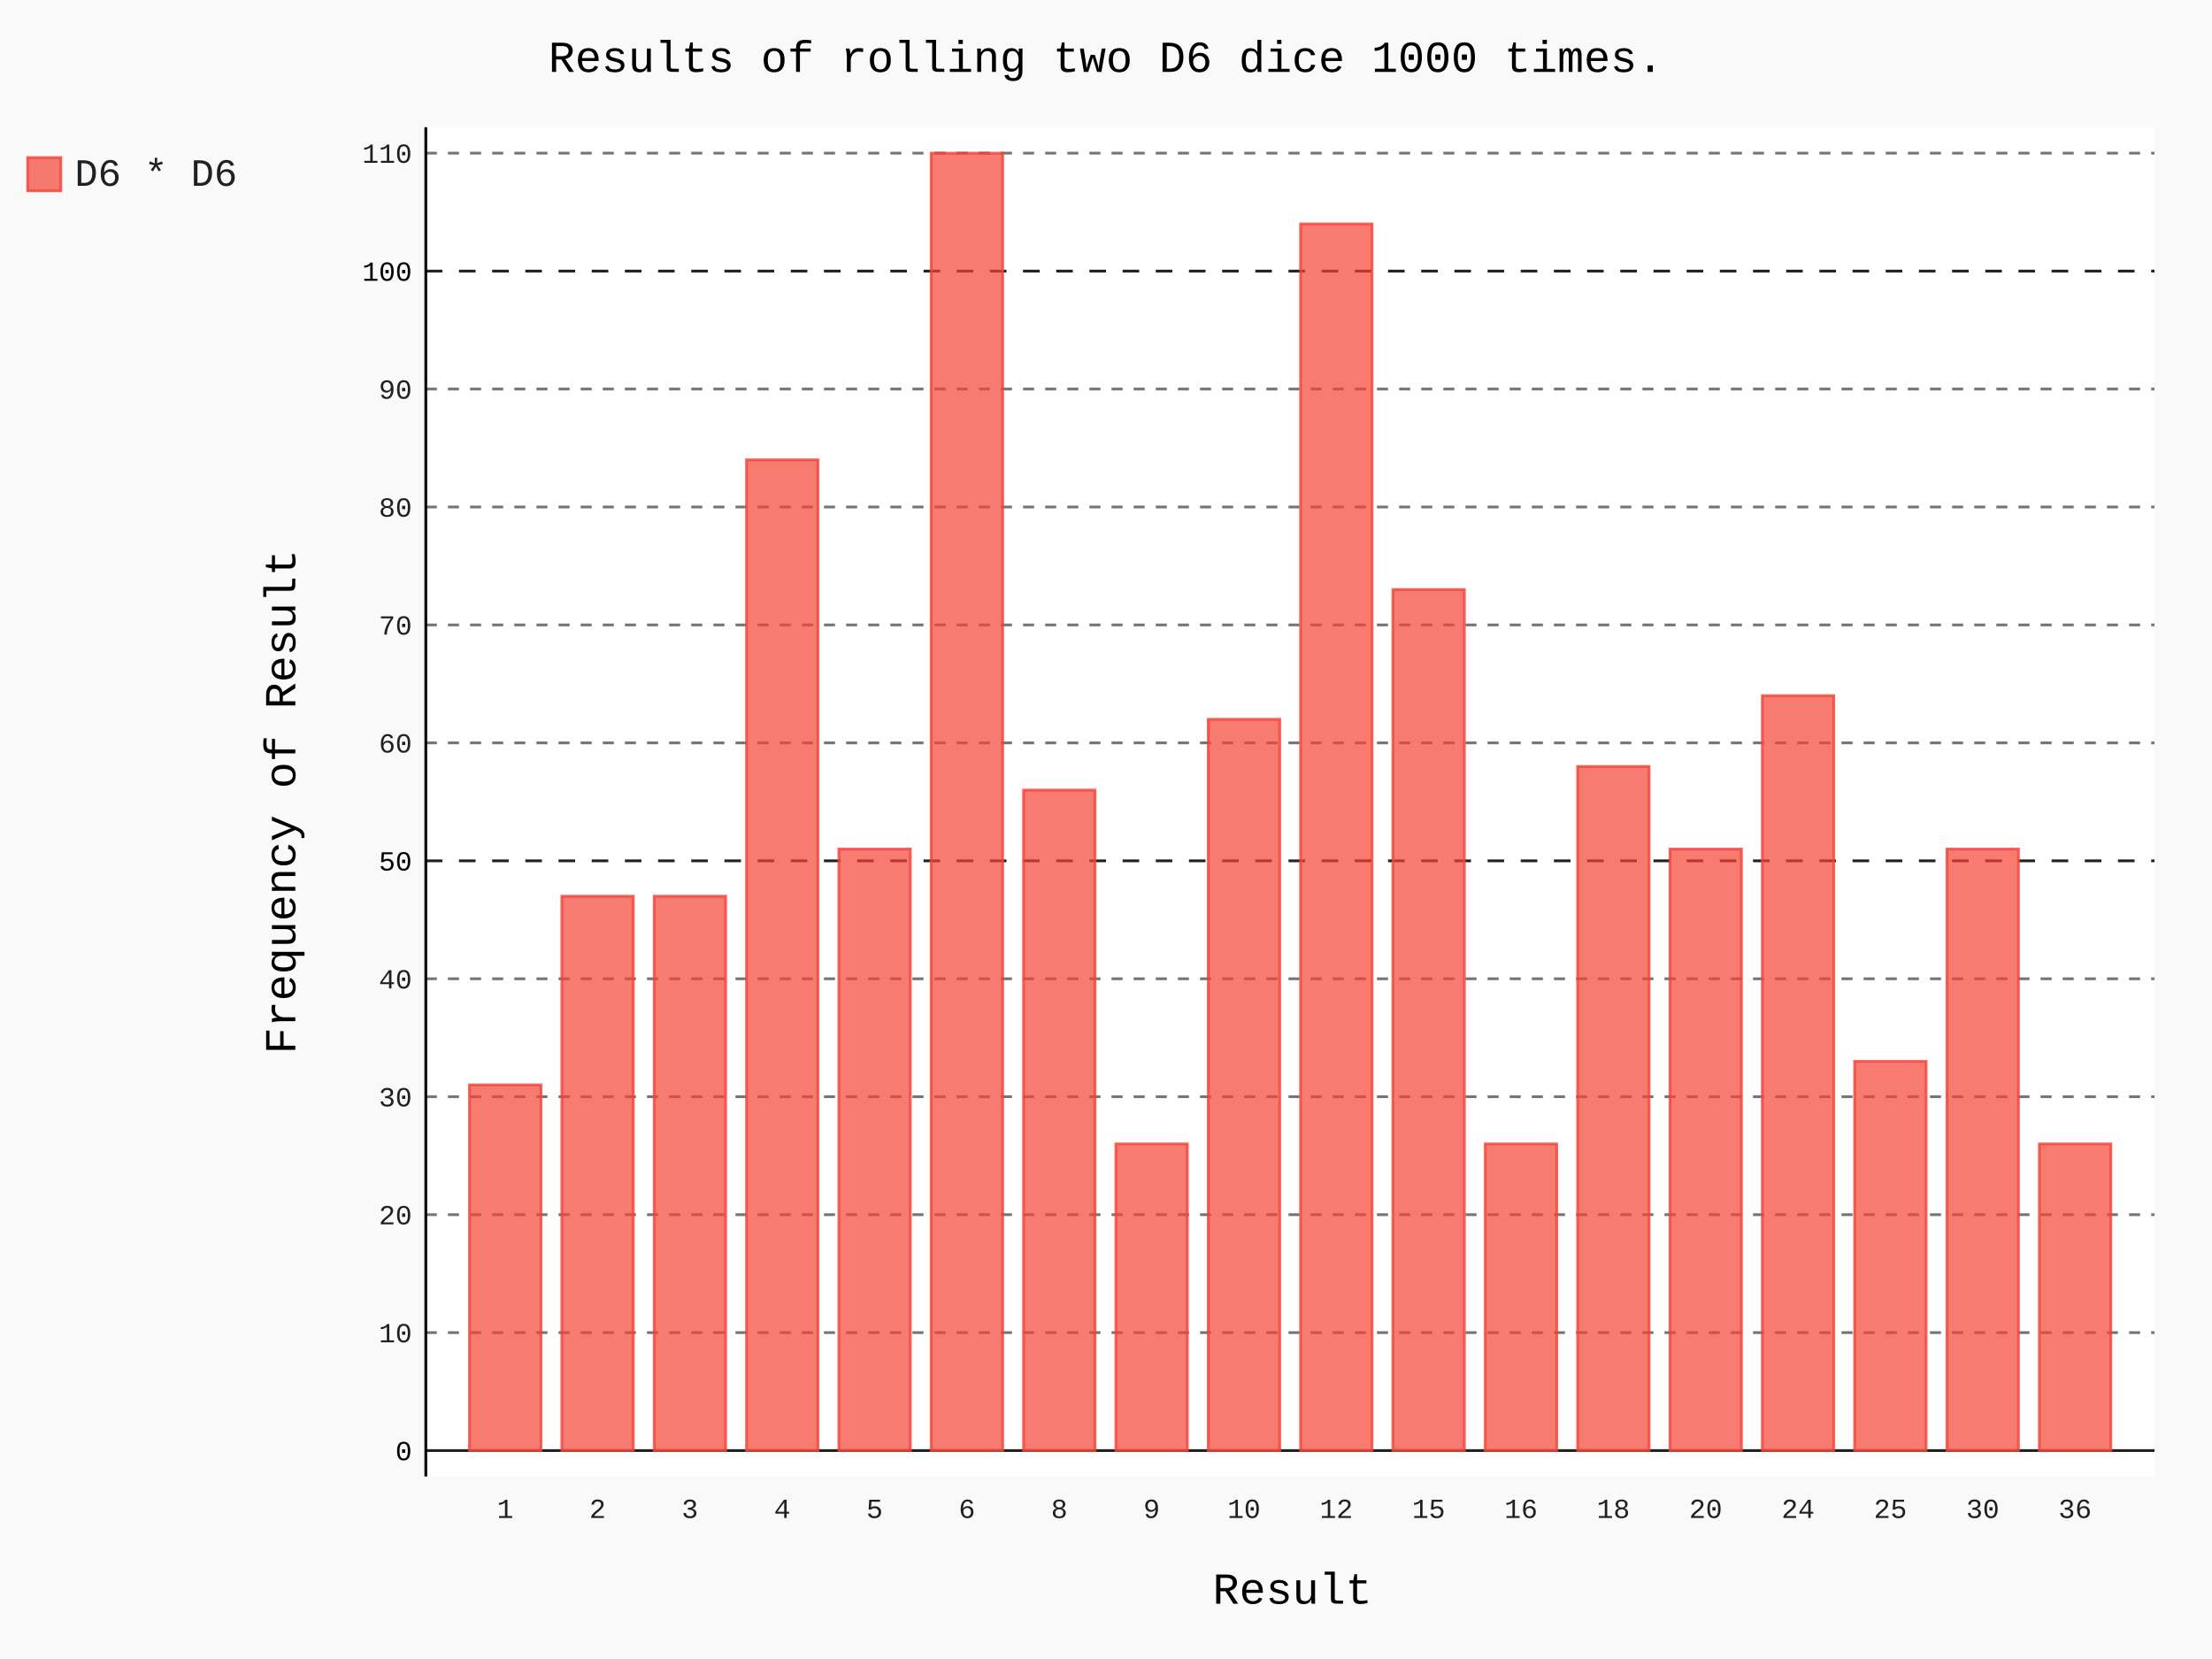
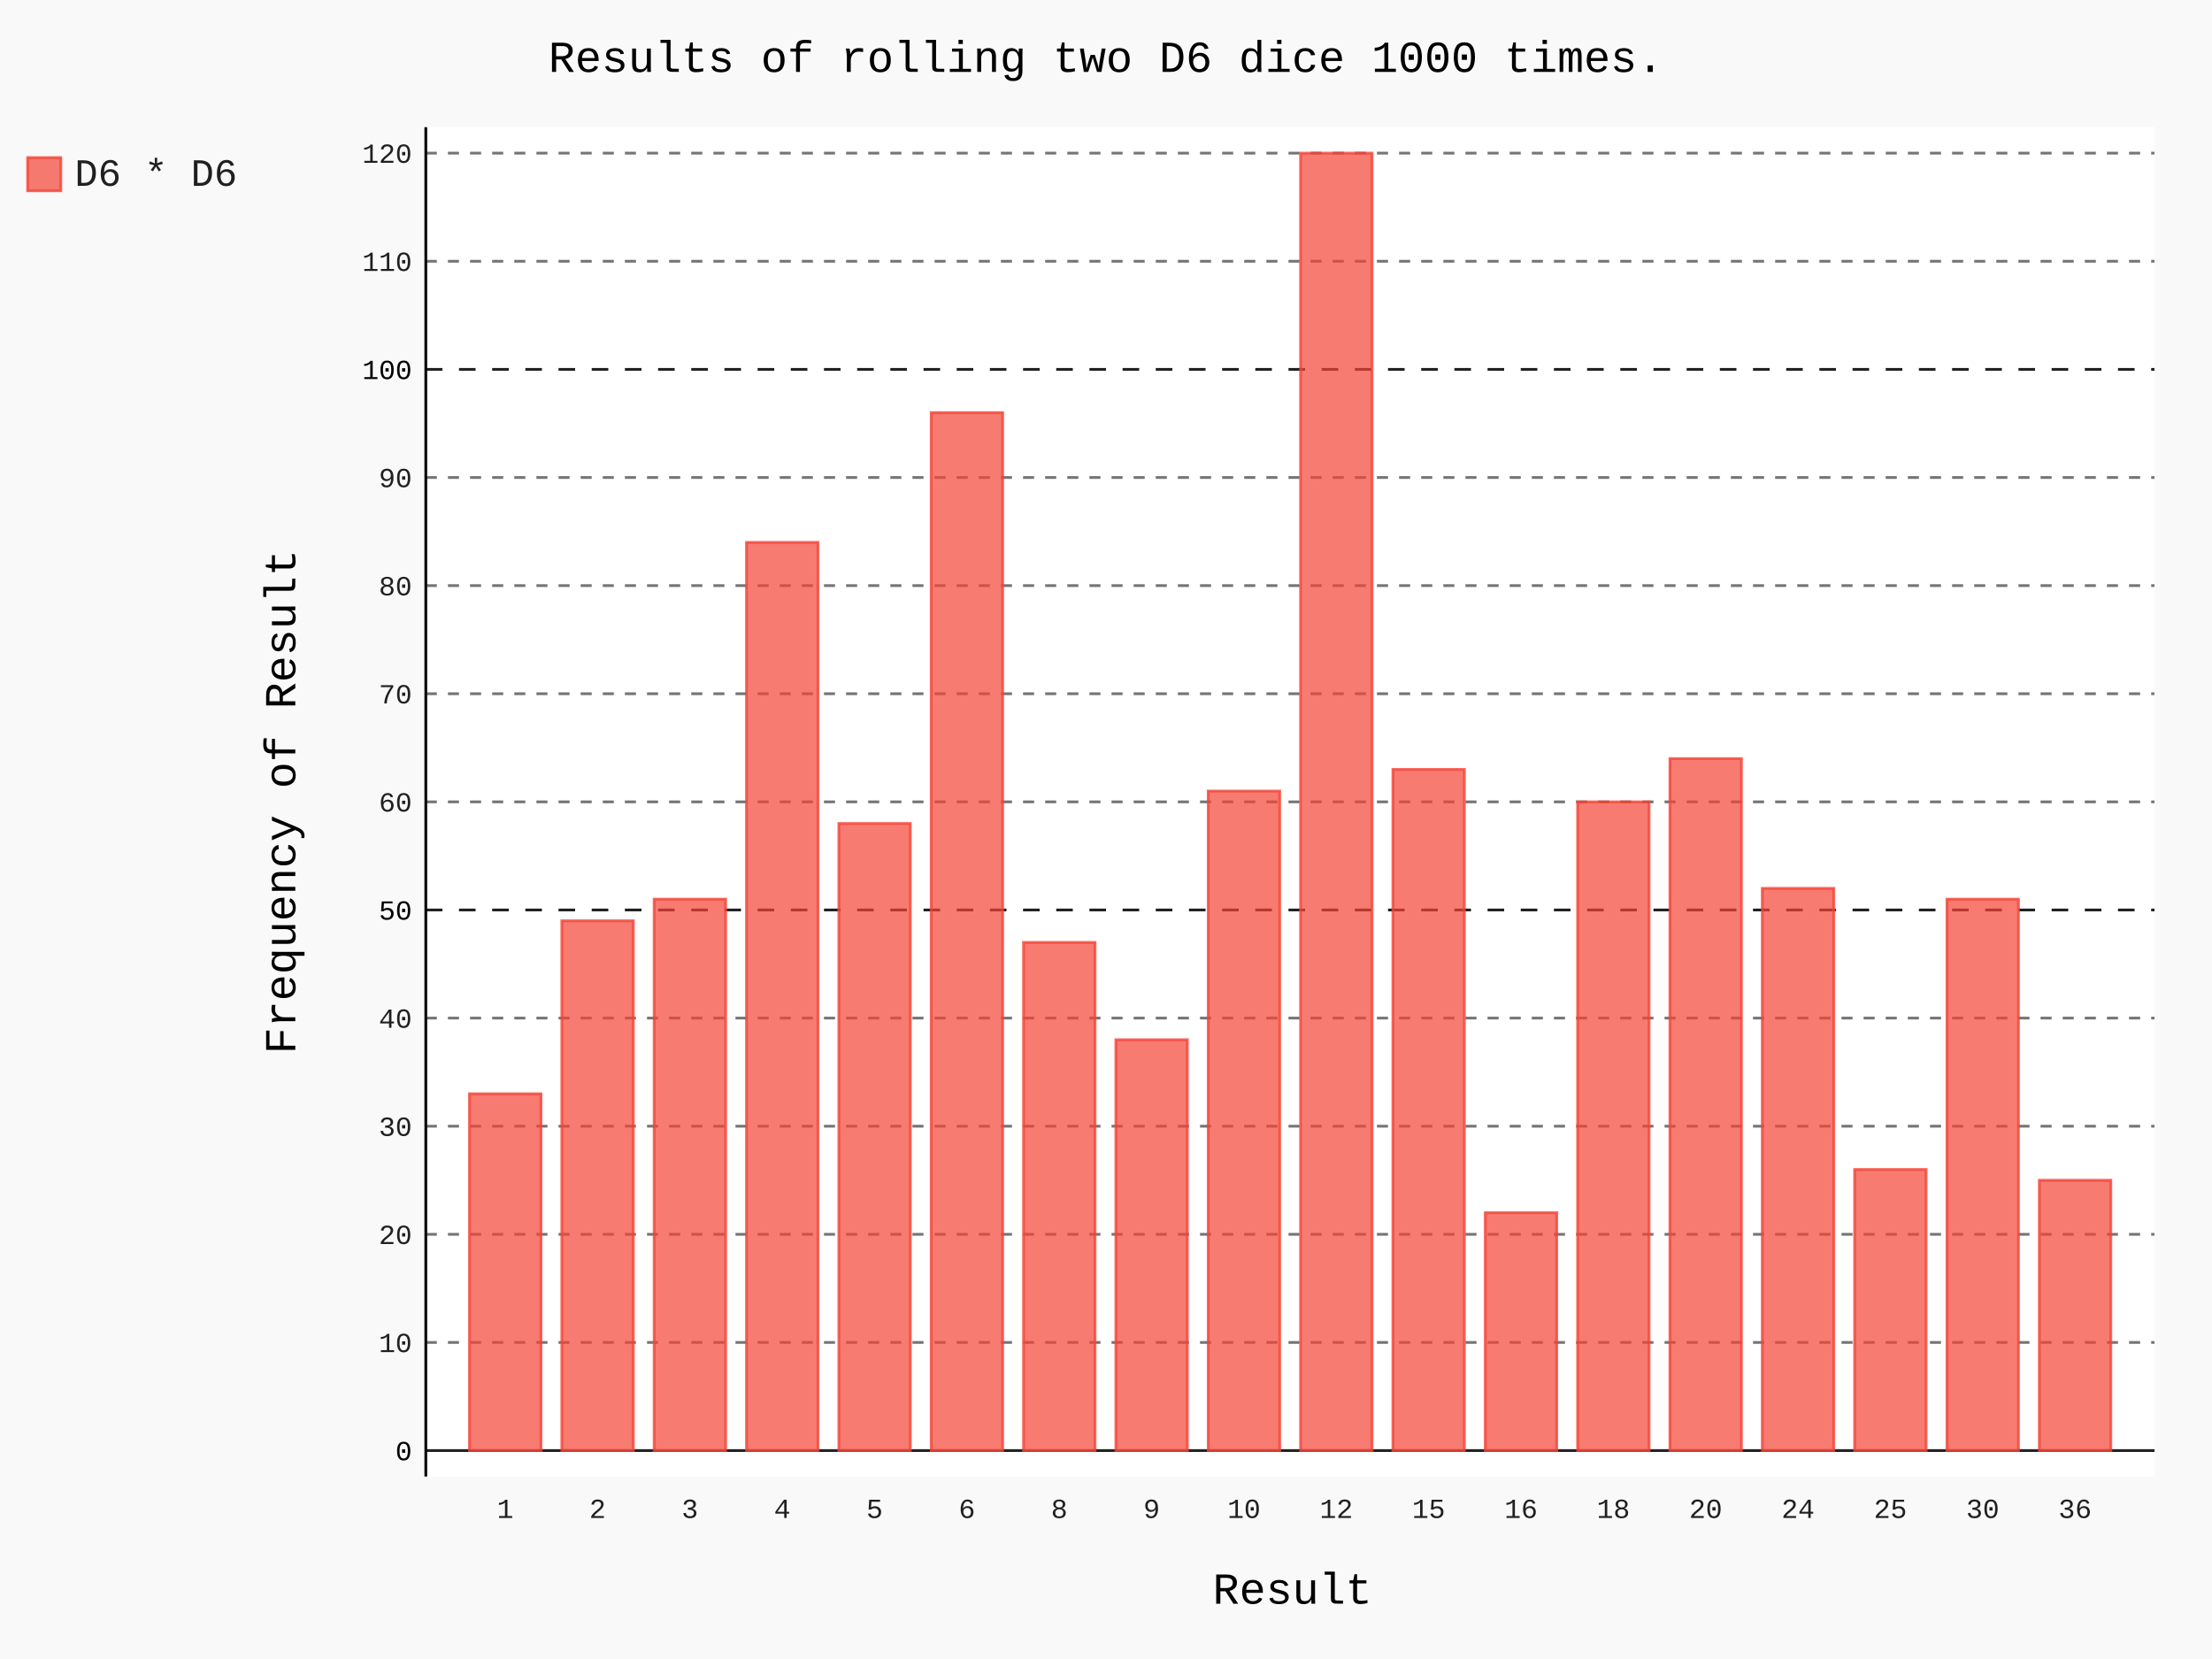
- <svg xmlns="http://www.w3.org/2000/svg" id="chart-54cff027-4487-4ad9-89cc-1c9619ddde84" class="pygal-chart" viewBox="0 0 800 600">
+ <svg xmlns="http://www.w3.org/2000/svg" id="chart-d57dfdd0-cf84-4d4b-918c-a7904f6a35f4" class="pygal-chart" viewBox="0 0 800 600">
  <defs>
-     <style type="text/css">#chart-54cff027-4487-4ad9-89cc-1c9619ddde84{-webkit-user-select:none;-webkit-font-smoothing:antialiased;font-family:Consolas,"Liberation Mono",Menlo,Courier,monospace}#chart-54cff027-4487-4ad9-89cc-1c9619ddde84 .title{font-family:Consolas,"Liberation Mono",Menlo,Courier,monospace;font-size:16px}#chart-54cff027-4487-4ad9-89cc-1c9619ddde84 .legends .legend text{font-family:Consolas,"Liberation Mono",Menlo,Courier,monospace;font-size:14px}#chart-54cff027-4487-4ad9-89cc-1c9619ddde84 .axis text{font-family:Consolas,"Liberation Mono",Menlo,Courier,monospace;font-size:10px}#chart-54cff027-4487-4ad9-89cc-1c9619ddde84 .axis text.major{font-family:Consolas,"Liberation Mono",Menlo,Courier,monospace;font-size:10px}#chart-54cff027-4487-4ad9-89cc-1c9619ddde84 .text-overlay text.value{font-family:Consolas,"Liberation Mono",Menlo,Courier,monospace;font-size:16px}#chart-54cff027-4487-4ad9-89cc-1c9619ddde84 .text-overlay text.label{font-family:Consolas,"Liberation Mono",Menlo,Courier,monospace;font-size:10px}#chart-54cff027-4487-4ad9-89cc-1c9619ddde84 .tooltip{font-family:Consolas,"Liberation Mono",Menlo,Courier,monospace;font-size:14px}#chart-54cff027-4487-4ad9-89cc-1c9619ddde84 text.no_data{font-family:Consolas,"Liberation Mono",Menlo,Courier,monospace;font-size:64px}
- #chart-54cff027-4487-4ad9-89cc-1c9619ddde84{background-color:rgba(249,249,249,1)}#chart-54cff027-4487-4ad9-89cc-1c9619ddde84 path,#chart-54cff027-4487-4ad9-89cc-1c9619ddde84 line,#chart-54cff027-4487-4ad9-89cc-1c9619ddde84 rect,#chart-54cff027-4487-4ad9-89cc-1c9619ddde84 circle{-webkit-transition:150ms;-moz-transition:150ms;transition:150ms}#chart-54cff027-4487-4ad9-89cc-1c9619ddde84 .graph &gt; .background{fill:rgba(249,249,249,1)}#chart-54cff027-4487-4ad9-89cc-1c9619ddde84 .plot &gt; .background{fill:rgba(255,255,255,1)}#chart-54cff027-4487-4ad9-89cc-1c9619ddde84 .graph{fill:rgba(0,0,0,.87)}#chart-54cff027-4487-4ad9-89cc-1c9619ddde84 text.no_data{fill:rgba(0,0,0,1)}#chart-54cff027-4487-4ad9-89cc-1c9619ddde84 .title{fill:rgba(0,0,0,1)}#chart-54cff027-4487-4ad9-89cc-1c9619ddde84 .legends .legend text{fill:rgba(0,0,0,.87)}#chart-54cff027-4487-4ad9-89cc-1c9619ddde84 .legends .legend:hover text{fill:rgba(0,0,0,1)}#chart-54cff027-4487-4ad9-89cc-1c9619ddde84 .axis .line{stroke:rgba(0,0,0,1)}#chart-54cff027-4487-4ad9-89cc-1c9619ddde84 .axis .guide.line{stroke:rgba(0,0,0,.54)}#chart-54cff027-4487-4ad9-89cc-1c9619ddde84 .axis .major.line{stroke:rgba(0,0,0,.87)}#chart-54cff027-4487-4ad9-89cc-1c9619ddde84 .axis text.major{fill:rgba(0,0,0,1)}#chart-54cff027-4487-4ad9-89cc-1c9619ddde84 .axis.y .guides:hover .guide.line,#chart-54cff027-4487-4ad9-89cc-1c9619ddde84 .line-graph .axis.x .guides:hover .guide.line,#chart-54cff027-4487-4ad9-89cc-1c9619ddde84 .stackedline-graph .axis.x .guides:hover .guide.line,#chart-54cff027-4487-4ad9-89cc-1c9619ddde84 .xy-graph .axis.x .guides:hover .guide.line{stroke:rgba(0,0,0,1)}#chart-54cff027-4487-4ad9-89cc-1c9619ddde84 .axis .guides:hover text{fill:rgba(0,0,0,1)}#chart-54cff027-4487-4ad9-89cc-1c9619ddde84 .reactive{fill-opacity:.7;stroke-opacity:.8}#chart-54cff027-4487-4ad9-89cc-1c9619ddde84 .ci{stroke:rgba(0,0,0,.87)}#chart-54cff027-4487-4ad9-89cc-1c9619ddde84 .reactive.active,#chart-54cff027-4487-4ad9-89cc-1c9619ddde84 .active .reactive{fill-opacity:.8;stroke-opacity:.9;stroke-width:4}#chart-54cff027-4487-4ad9-89cc-1c9619ddde84 .ci .reactive.active{stroke-width:1.5}#chart-54cff027-4487-4ad9-89cc-1c9619ddde84 .series text{fill:rgba(0,0,0,1)}#chart-54cff027-4487-4ad9-89cc-1c9619ddde84 .tooltip rect{fill:rgba(255,255,255,1);stroke:rgba(0,0,0,1);-webkit-transition:opacity 150ms;-moz-transition:opacity 150ms;transition:opacity 150ms}#chart-54cff027-4487-4ad9-89cc-1c9619ddde84 .tooltip .label{fill:rgba(0,0,0,.87)}#chart-54cff027-4487-4ad9-89cc-1c9619ddde84 .tooltip .label{fill:rgba(0,0,0,.87)}#chart-54cff027-4487-4ad9-89cc-1c9619ddde84 .tooltip .legend{font-size:.8em;fill:rgba(0,0,0,.54)}#chart-54cff027-4487-4ad9-89cc-1c9619ddde84 .tooltip .x_label{font-size:.6em;fill:rgba(0,0,0,1)}#chart-54cff027-4487-4ad9-89cc-1c9619ddde84 .tooltip .xlink{font-size:.5em;text-decoration:underline}#chart-54cff027-4487-4ad9-89cc-1c9619ddde84 .tooltip .value{font-size:1.5em}#chart-54cff027-4487-4ad9-89cc-1c9619ddde84 .bound{font-size:.5em}#chart-54cff027-4487-4ad9-89cc-1c9619ddde84 .max-value{font-size:.75em;fill:rgba(0,0,0,.54)}#chart-54cff027-4487-4ad9-89cc-1c9619ddde84 .map-element{fill:rgba(255,255,255,1);stroke:rgba(0,0,0,.54) !important}#chart-54cff027-4487-4ad9-89cc-1c9619ddde84 .map-element .reactive{fill-opacity:inherit;stroke-opacity:inherit}#chart-54cff027-4487-4ad9-89cc-1c9619ddde84 .color-0,#chart-54cff027-4487-4ad9-89cc-1c9619ddde84 .color-0 a:visited{stroke:#F44336;fill:#F44336}#chart-54cff027-4487-4ad9-89cc-1c9619ddde84 .text-overlay .color-0 text{fill:black}
- #chart-54cff027-4487-4ad9-89cc-1c9619ddde84 text.no_data{text-anchor:middle}#chart-54cff027-4487-4ad9-89cc-1c9619ddde84 .guide.line{fill:none}#chart-54cff027-4487-4ad9-89cc-1c9619ddde84 .centered{text-anchor:middle}#chart-54cff027-4487-4ad9-89cc-1c9619ddde84 .title{text-anchor:middle}#chart-54cff027-4487-4ad9-89cc-1c9619ddde84 .legends .legend text{fill-opacity:1}#chart-54cff027-4487-4ad9-89cc-1c9619ddde84 .axis.x text{text-anchor:middle}#chart-54cff027-4487-4ad9-89cc-1c9619ddde84 .axis.x:not(.web) text[transform]{text-anchor:start}#chart-54cff027-4487-4ad9-89cc-1c9619ddde84 .axis.x:not(.web) text[transform].backwards{text-anchor:end}#chart-54cff027-4487-4ad9-89cc-1c9619ddde84 .axis.y text{text-anchor:end}#chart-54cff027-4487-4ad9-89cc-1c9619ddde84 .axis.y text[transform].backwards{text-anchor:start}#chart-54cff027-4487-4ad9-89cc-1c9619ddde84 .axis.y2 text{text-anchor:start}#chart-54cff027-4487-4ad9-89cc-1c9619ddde84 .axis.y2 text[transform].backwards{text-anchor:end}#chart-54cff027-4487-4ad9-89cc-1c9619ddde84 .axis .guide.line{stroke-dasharray:4,4}#chart-54cff027-4487-4ad9-89cc-1c9619ddde84 .axis .major.guide.line{stroke-dasharray:6,6}#chart-54cff027-4487-4ad9-89cc-1c9619ddde84 .horizontal .axis.y .guide.line,#chart-54cff027-4487-4ad9-89cc-1c9619ddde84 .horizontal .axis.y2 .guide.line,#chart-54cff027-4487-4ad9-89cc-1c9619ddde84 .vertical .axis.x .guide.line{opacity:0}#chart-54cff027-4487-4ad9-89cc-1c9619ddde84 .horizontal .axis.always_show .guide.line,#chart-54cff027-4487-4ad9-89cc-1c9619ddde84 .vertical .axis.always_show .guide.line{opacity:1 !important}#chart-54cff027-4487-4ad9-89cc-1c9619ddde84 .axis.y .guides:hover .guide.line,#chart-54cff027-4487-4ad9-89cc-1c9619ddde84 .axis.y2 .guides:hover .guide.line,#chart-54cff027-4487-4ad9-89cc-1c9619ddde84 .axis.x .guides:hover .guide.line{opacity:1}#chart-54cff027-4487-4ad9-89cc-1c9619ddde84 .axis .guides:hover text{opacity:1}#chart-54cff027-4487-4ad9-89cc-1c9619ddde84 .nofill{fill:none}#chart-54cff027-4487-4ad9-89cc-1c9619ddde84 .subtle-fill{fill-opacity:.2}#chart-54cff027-4487-4ad9-89cc-1c9619ddde84 .dot{stroke-width:1px;fill-opacity:1}#chart-54cff027-4487-4ad9-89cc-1c9619ddde84 .dot.active{stroke-width:5px}#chart-54cff027-4487-4ad9-89cc-1c9619ddde84 .dot.negative{fill:transparent}#chart-54cff027-4487-4ad9-89cc-1c9619ddde84 text,#chart-54cff027-4487-4ad9-89cc-1c9619ddde84 tspan{stroke:none !important}#chart-54cff027-4487-4ad9-89cc-1c9619ddde84 .series text.active{opacity:1}#chart-54cff027-4487-4ad9-89cc-1c9619ddde84 .tooltip rect{fill-opacity:.95;stroke-width:.5}#chart-54cff027-4487-4ad9-89cc-1c9619ddde84 .tooltip text{fill-opacity:1}#chart-54cff027-4487-4ad9-89cc-1c9619ddde84 .showable{visibility:hidden}#chart-54cff027-4487-4ad9-89cc-1c9619ddde84 .showable.shown{visibility:visible}#chart-54cff027-4487-4ad9-89cc-1c9619ddde84 .gauge-background{fill:rgba(229,229,229,1);stroke:none}#chart-54cff027-4487-4ad9-89cc-1c9619ddde84 .bg-lines{stroke:rgba(249,249,249,1);stroke-width:2px}</style>
+     <style type="text/css">#chart-d57dfdd0-cf84-4d4b-918c-a7904f6a35f4{-webkit-user-select:none;-webkit-font-smoothing:antialiased;font-family:Consolas,"Liberation Mono",Menlo,Courier,monospace}#chart-d57dfdd0-cf84-4d4b-918c-a7904f6a35f4 .title{font-family:Consolas,"Liberation Mono",Menlo,Courier,monospace;font-size:16px}#chart-d57dfdd0-cf84-4d4b-918c-a7904f6a35f4 .legends .legend text{font-family:Consolas,"Liberation Mono",Menlo,Courier,monospace;font-size:14px}#chart-d57dfdd0-cf84-4d4b-918c-a7904f6a35f4 .axis text{font-family:Consolas,"Liberation Mono",Menlo,Courier,monospace;font-size:10px}#chart-d57dfdd0-cf84-4d4b-918c-a7904f6a35f4 .axis text.major{font-family:Consolas,"Liberation Mono",Menlo,Courier,monospace;font-size:10px}#chart-d57dfdd0-cf84-4d4b-918c-a7904f6a35f4 .text-overlay text.value{font-family:Consolas,"Liberation Mono",Menlo,Courier,monospace;font-size:16px}#chart-d57dfdd0-cf84-4d4b-918c-a7904f6a35f4 .text-overlay text.label{font-family:Consolas,"Liberation Mono",Menlo,Courier,monospace;font-size:10px}#chart-d57dfdd0-cf84-4d4b-918c-a7904f6a35f4 .tooltip{font-family:Consolas,"Liberation Mono",Menlo,Courier,monospace;font-size:14px}#chart-d57dfdd0-cf84-4d4b-918c-a7904f6a35f4 text.no_data{font-family:Consolas,"Liberation Mono",Menlo,Courier,monospace;font-size:64px}
+ #chart-d57dfdd0-cf84-4d4b-918c-a7904f6a35f4{background-color:rgba(249,249,249,1)}#chart-d57dfdd0-cf84-4d4b-918c-a7904f6a35f4 path,#chart-d57dfdd0-cf84-4d4b-918c-a7904f6a35f4 line,#chart-d57dfdd0-cf84-4d4b-918c-a7904f6a35f4 rect,#chart-d57dfdd0-cf84-4d4b-918c-a7904f6a35f4 circle{-webkit-transition:150ms;-moz-transition:150ms;transition:150ms}#chart-d57dfdd0-cf84-4d4b-918c-a7904f6a35f4 .graph &gt; .background{fill:rgba(249,249,249,1)}#chart-d57dfdd0-cf84-4d4b-918c-a7904f6a35f4 .plot &gt; .background{fill:rgba(255,255,255,1)}#chart-d57dfdd0-cf84-4d4b-918c-a7904f6a35f4 .graph{fill:rgba(0,0,0,.87)}#chart-d57dfdd0-cf84-4d4b-918c-a7904f6a35f4 text.no_data{fill:rgba(0,0,0,1)}#chart-d57dfdd0-cf84-4d4b-918c-a7904f6a35f4 .title{fill:rgba(0,0,0,1)}#chart-d57dfdd0-cf84-4d4b-918c-a7904f6a35f4 .legends .legend text{fill:rgba(0,0,0,.87)}#chart-d57dfdd0-cf84-4d4b-918c-a7904f6a35f4 .legends .legend:hover text{fill:rgba(0,0,0,1)}#chart-d57dfdd0-cf84-4d4b-918c-a7904f6a35f4 .axis .line{stroke:rgba(0,0,0,1)}#chart-d57dfdd0-cf84-4d4b-918c-a7904f6a35f4 .axis .guide.line{stroke:rgba(0,0,0,.54)}#chart-d57dfdd0-cf84-4d4b-918c-a7904f6a35f4 .axis .major.line{stroke:rgba(0,0,0,.87)}#chart-d57dfdd0-cf84-4d4b-918c-a7904f6a35f4 .axis text.major{fill:rgba(0,0,0,1)}#chart-d57dfdd0-cf84-4d4b-918c-a7904f6a35f4 .axis.y .guides:hover .guide.line,#chart-d57dfdd0-cf84-4d4b-918c-a7904f6a35f4 .line-graph .axis.x .guides:hover .guide.line,#chart-d57dfdd0-cf84-4d4b-918c-a7904f6a35f4 .stackedline-graph .axis.x .guides:hover .guide.line,#chart-d57dfdd0-cf84-4d4b-918c-a7904f6a35f4 .xy-graph .axis.x .guides:hover .guide.line{stroke:rgba(0,0,0,1)}#chart-d57dfdd0-cf84-4d4b-918c-a7904f6a35f4 .axis .guides:hover text{fill:rgba(0,0,0,1)}#chart-d57dfdd0-cf84-4d4b-918c-a7904f6a35f4 .reactive{fill-opacity:.7;stroke-opacity:.8}#chart-d57dfdd0-cf84-4d4b-918c-a7904f6a35f4 .ci{stroke:rgba(0,0,0,.87)}#chart-d57dfdd0-cf84-4d4b-918c-a7904f6a35f4 .reactive.active,#chart-d57dfdd0-cf84-4d4b-918c-a7904f6a35f4 .active .reactive{fill-opacity:.8;stroke-opacity:.9;stroke-width:4}#chart-d57dfdd0-cf84-4d4b-918c-a7904f6a35f4 .ci .reactive.active{stroke-width:1.5}#chart-d57dfdd0-cf84-4d4b-918c-a7904f6a35f4 .series text{fill:rgba(0,0,0,1)}#chart-d57dfdd0-cf84-4d4b-918c-a7904f6a35f4 .tooltip rect{fill:rgba(255,255,255,1);stroke:rgba(0,0,0,1);-webkit-transition:opacity 150ms;-moz-transition:opacity 150ms;transition:opacity 150ms}#chart-d57dfdd0-cf84-4d4b-918c-a7904f6a35f4 .tooltip .label{fill:rgba(0,0,0,.87)}#chart-d57dfdd0-cf84-4d4b-918c-a7904f6a35f4 .tooltip .label{fill:rgba(0,0,0,.87)}#chart-d57dfdd0-cf84-4d4b-918c-a7904f6a35f4 .tooltip .legend{font-size:.8em;fill:rgba(0,0,0,.54)}#chart-d57dfdd0-cf84-4d4b-918c-a7904f6a35f4 .tooltip .x_label{font-size:.6em;fill:rgba(0,0,0,1)}#chart-d57dfdd0-cf84-4d4b-918c-a7904f6a35f4 .tooltip .xlink{font-size:.5em;text-decoration:underline}#chart-d57dfdd0-cf84-4d4b-918c-a7904f6a35f4 .tooltip .value{font-size:1.5em}#chart-d57dfdd0-cf84-4d4b-918c-a7904f6a35f4 .bound{font-size:.5em}#chart-d57dfdd0-cf84-4d4b-918c-a7904f6a35f4 .max-value{font-size:.75em;fill:rgba(0,0,0,.54)}#chart-d57dfdd0-cf84-4d4b-918c-a7904f6a35f4 .map-element{fill:rgba(255,255,255,1);stroke:rgba(0,0,0,.54) !important}#chart-d57dfdd0-cf84-4d4b-918c-a7904f6a35f4 .map-element .reactive{fill-opacity:inherit;stroke-opacity:inherit}#chart-d57dfdd0-cf84-4d4b-918c-a7904f6a35f4 .color-0,#chart-d57dfdd0-cf84-4d4b-918c-a7904f6a35f4 .color-0 a:visited{stroke:#F44336;fill:#F44336}#chart-d57dfdd0-cf84-4d4b-918c-a7904f6a35f4 .text-overlay .color-0 text{fill:black}
+ #chart-d57dfdd0-cf84-4d4b-918c-a7904f6a35f4 text.no_data{text-anchor:middle}#chart-d57dfdd0-cf84-4d4b-918c-a7904f6a35f4 .guide.line{fill:none}#chart-d57dfdd0-cf84-4d4b-918c-a7904f6a35f4 .centered{text-anchor:middle}#chart-d57dfdd0-cf84-4d4b-918c-a7904f6a35f4 .title{text-anchor:middle}#chart-d57dfdd0-cf84-4d4b-918c-a7904f6a35f4 .legends .legend text{fill-opacity:1}#chart-d57dfdd0-cf84-4d4b-918c-a7904f6a35f4 .axis.x text{text-anchor:middle}#chart-d57dfdd0-cf84-4d4b-918c-a7904f6a35f4 .axis.x:not(.web) text[transform]{text-anchor:start}#chart-d57dfdd0-cf84-4d4b-918c-a7904f6a35f4 .axis.x:not(.web) text[transform].backwards{text-anchor:end}#chart-d57dfdd0-cf84-4d4b-918c-a7904f6a35f4 .axis.y text{text-anchor:end}#chart-d57dfdd0-cf84-4d4b-918c-a7904f6a35f4 .axis.y text[transform].backwards{text-anchor:start}#chart-d57dfdd0-cf84-4d4b-918c-a7904f6a35f4 .axis.y2 text{text-anchor:start}#chart-d57dfdd0-cf84-4d4b-918c-a7904f6a35f4 .axis.y2 text[transform].backwards{text-anchor:end}#chart-d57dfdd0-cf84-4d4b-918c-a7904f6a35f4 .axis .guide.line{stroke-dasharray:4,4}#chart-d57dfdd0-cf84-4d4b-918c-a7904f6a35f4 .axis .major.guide.line{stroke-dasharray:6,6}#chart-d57dfdd0-cf84-4d4b-918c-a7904f6a35f4 .horizontal .axis.y .guide.line,#chart-d57dfdd0-cf84-4d4b-918c-a7904f6a35f4 .horizontal .axis.y2 .guide.line,#chart-d57dfdd0-cf84-4d4b-918c-a7904f6a35f4 .vertical .axis.x .guide.line{opacity:0}#chart-d57dfdd0-cf84-4d4b-918c-a7904f6a35f4 .horizontal .axis.always_show .guide.line,#chart-d57dfdd0-cf84-4d4b-918c-a7904f6a35f4 .vertical .axis.always_show .guide.line{opacity:1 !important}#chart-d57dfdd0-cf84-4d4b-918c-a7904f6a35f4 .axis.y .guides:hover .guide.line,#chart-d57dfdd0-cf84-4d4b-918c-a7904f6a35f4 .axis.y2 .guides:hover .guide.line,#chart-d57dfdd0-cf84-4d4b-918c-a7904f6a35f4 .axis.x .guides:hover .guide.line{opacity:1}#chart-d57dfdd0-cf84-4d4b-918c-a7904f6a35f4 .axis .guides:hover text{opacity:1}#chart-d57dfdd0-cf84-4d4b-918c-a7904f6a35f4 .nofill{fill:none}#chart-d57dfdd0-cf84-4d4b-918c-a7904f6a35f4 .subtle-fill{fill-opacity:.2}#chart-d57dfdd0-cf84-4d4b-918c-a7904f6a35f4 .dot{stroke-width:1px;fill-opacity:1}#chart-d57dfdd0-cf84-4d4b-918c-a7904f6a35f4 .dot.active{stroke-width:5px}#chart-d57dfdd0-cf84-4d4b-918c-a7904f6a35f4 .dot.negative{fill:transparent}#chart-d57dfdd0-cf84-4d4b-918c-a7904f6a35f4 text,#chart-d57dfdd0-cf84-4d4b-918c-a7904f6a35f4 tspan{stroke:none !important}#chart-d57dfdd0-cf84-4d4b-918c-a7904f6a35f4 .series text.active{opacity:1}#chart-d57dfdd0-cf84-4d4b-918c-a7904f6a35f4 .tooltip rect{fill-opacity:.95;stroke-width:.5}#chart-d57dfdd0-cf84-4d4b-918c-a7904f6a35f4 .tooltip text{fill-opacity:1}#chart-d57dfdd0-cf84-4d4b-918c-a7904f6a35f4 .showable{visibility:hidden}#chart-d57dfdd0-cf84-4d4b-918c-a7904f6a35f4 .showable.shown{visibility:visible}#chart-d57dfdd0-cf84-4d4b-918c-a7904f6a35f4 .gauge-background{fill:rgba(229,229,229,1);stroke:none}#chart-d57dfdd0-cf84-4d4b-918c-a7904f6a35f4 .bg-lines{stroke:rgba(249,249,249,1);stroke-width:2px}</style>
  </defs>
  <g class="graph bar-graph vertical">
    <rect x="0" y="0" width="800" height="600" class="background" />
    <g transform="translate(154, 46)" class="plot">
      <rect x="0" y="0" width="625.2" height="488" class="background" />
      <g class="axis y always_show">
        <g class="guides">
          <path d="M0 478.615 h625.2" class="axis major line" />
          <text x="-5" y="482.115" class="major">0</text>
        </g>
        <g class="guides">
-           <path d="M0 435.958 h625.2" class="guide line" />
-           <text x="-5" y="439.458" class="">10</text>
-         </g>
-         <g class="guides">
-           <path d="M0 393.301 h625.2" class="guide line" />
-           <text x="-5" y="396.801" class="">20</text>
-         </g>
-         <g class="guides">
-           <path d="M0 350.643 h625.2" class="guide line" />
-           <text x="-5" y="354.143" class="">30</text>
-         </g>
-         <g class="guides">
-           <path d="M0 307.986 h625.2" class="guide line" />
-           <text x="-5" y="311.486" class="">40</text>
-         </g>
-         <g class="guides">
-           <path d="M0 265.329 h625.2" class="major guide line" />
-           <text x="-5" y="268.829" class="major">50</text>
-         </g>
-         <g class="guides">
-           <path d="M0 222.671 h625.2" class="guide line" />
-           <text x="-5" y="226.171" class="">60</text>
-         </g>
-         <g class="guides">
-           <path d="M0 180.014 h625.2" class="guide line" />
-           <text x="-5" y="183.514" class="">70</text>
-         </g>
-         <g class="guides">
-           <path d="M0 137.357 h625.2" class="guide line" />
-           <text x="-5" y="140.857" class="">80</text>
-         </g>
-         <g class="guides">
-           <path d="M0 94.699 h625.2" class="guide line" />
-           <text x="-5" y="98.199" class="">90</text>
-         </g>
-         <g class="guides">
-           <path d="M0 52.042 h625.2" class="major guide line" />
-           <text x="-5" y="55.542" class="major">100</text>
+           <path d="M0 439.513 h625.2" class="guide line" />
+           <text x="-5" y="443.013" class="">10</text>
+         </g>
+         <g class="guides">
+           <path d="M0 400.41 h625.2" class="guide line" />
+           <text x="-5" y="403.91" class="">20</text>
+         </g>
+         <g class="guides">
+           <path d="M0 361.308 h625.2" class="guide line" />
+           <text x="-5" y="364.808" class="">30</text>
+         </g>
+         <g class="guides">
+           <path d="M0 322.205 h625.2" class="guide line" />
+           <text x="-5" y="325.705" class="">40</text>
+         </g>
+         <g class="guides">
+           <path d="M0 283.103 h625.2" class="major guide line" />
+           <text x="-5" y="286.603" class="major">50</text>
+         </g>
+         <g class="guides">
+           <path d="M0 244 h625.2" class="guide line" />
+           <text x="-5" y="247.5" class="">60</text>
+         </g>
+         <g class="guides">
+           <path d="M0 204.897 h625.2" class="guide line" />
+           <text x="-5" y="208.397" class="">70</text>
+         </g>
+         <g class="guides">
+           <path d="M0 165.795 h625.2" class="guide line" />
+           <text x="-5" y="169.295" class="">80</text>
+         </g>
+         <g class="guides">
+           <path d="M0 126.692 h625.2" class="guide line" />
+           <text x="-5" y="130.192" class="">90</text>
+         </g>
+         <g class="guides">
+           <path d="M0 87.59 h625.2" class="major guide line" />
+           <text x="-5" y="91.09" class="major">100</text>
+         </g>
+         <g class="guides">
+           <path d="M0 48.487 h625.2" class="guide line" />
+           <text x="-5" y="51.987" class="">110</text>
        </g>
        <g class="guides">
          <path d="M0 9.385 h625.2" class="guide line" />
-           <text x="-5" y="12.885" class="">110</text>
+           <text x="-5" y="12.885" class="">120</text>
        </g>
      </g>
      <g class="axis x">
        <path d="M0 0 v488" class="line" />
        <g class="guides">
          <path d="M28.722 0 v488" class="guide line" />
          <text x="28.722" y="503.0" class="">1</text>
        </g>
        <g class="guides">
          <path d="M62.119 0 v488" class="guide line" />
          <text x="62.119" y="503.0" class="">2</text>
        </g>
        <g class="guides">
          <path d="M95.517 0 v488" class="guide line" />
          <text x="95.517" y="503.0" class="">3</text>
        </g>
        <g class="guides">
          <path d="M128.914 0 v488" class="guide line" />
          <text x="128.914" y="503.0" class="">4</text>
        </g>
        <g class="guides">
          <path d="M162.312 0 v488" class="guide line" />
          <text x="162.312" y="503.0" class="">5</text>
        </g>
        <g class="guides">
          <path d="M195.709 0 v488" class="guide line" />
          <text x="195.709" y="503.0" class="">6</text>
        </g>
        <g class="guides">
          <path d="M229.106 0 v488" class="guide line" />
          <text x="229.106" y="503.0" class="">8</text>
        </g>
        <g class="guides">
          <path d="M262.504 0 v488" class="guide line" />
          <text x="262.504" y="503.0" class="">9</text>
        </g>
        <g class="guides">
          <path d="M295.901 0 v488" class="guide line" />
          <text x="295.901" y="503.0" class="">10</text>
        </g>
        <g class="guides">
          <path d="M329.299 0 v488" class="guide line" />
          <text x="329.299" y="503.0" class="">12</text>
        </g>
        <g class="guides">
          <path d="M362.696 0 v488" class="guide line" />
          <text x="362.696" y="503.0" class="">15</text>
        </g>
        <g class="guides">
          <path d="M396.094 0 v488" class="guide line" />
          <text x="396.094" y="503.0" class="">16</text>
        </g>
        <g class="guides">
          <path d="M429.491 0 v488" class="guide line" />
          <text x="429.491" y="503.0" class="">18</text>
        </g>
        <g class="guides">
          <path d="M462.888 0 v488" class="guide line" />
          <text x="462.888" y="503.0" class="">20</text>
        </g>
        <g class="guides">
          <path d="M496.286 0 v488" class="guide line" />
          <text x="496.286" y="503.0" class="">24</text>
        </g>
        <g class="guides">
          <path d="M529.683 0 v488" class="guide line" />
          <text x="529.683" y="503.0" class="">25</text>
        </g>
        <g class="guides">
          <path d="M563.081 0 v488" class="guide line" />
          <text x="563.081" y="503.0" class="">30</text>
        </g>
        <g class="guides">
          <path d="M596.478 0 v488" class="guide line" />
          <text x="596.478" y="503.0" class="">36</text>
        </g>
      </g>
      <g class="series serie-0 color-0">
        <g class="bars">
          <g class="bar">
-             <rect x="15.79" y="346.378" rx="0" ry="0" width="25.863" height="132.238" class="rect reactive tooltip-trigger" />
-           </g>
-           <g class="bar">
-             <rect x="49.188" y="278.126" rx="0" ry="0" width="25.863" height="200.49" class="rect reactive tooltip-trigger" />
-           </g>
-           <g class="bar">
-             <rect x="82.585" y="278.126" rx="0" ry="0" width="25.863" height="200.49" class="rect reactive tooltip-trigger" />
-           </g>
-           <g class="bar">
-             <rect x="115.983" y="120.294" rx="0" ry="0" width="25.863" height="358.322" class="rect reactive tooltip-trigger" />
-           </g>
-           <g class="bar">
-             <rect x="149.38" y="261.063" rx="0" ry="0" width="25.863" height="217.552" class="rect reactive tooltip-trigger" />
-           </g>
-           <g class="bar">
-             <rect x="182.777" y="9.385" rx="0" ry="0" width="25.863" height="469.231" class="rect reactive tooltip-trigger" />
-           </g>
-           <g class="bar">
-             <rect x="216.175" y="239.734" rx="0" ry="0" width="25.863" height="238.881" class="rect reactive tooltip-trigger" />
-           </g>
-           <g class="bar">
-             <rect x="249.572" y="367.706" rx="0" ry="0" width="25.863" height="110.909" class="rect reactive tooltip-trigger" />
-           </g>
-           <g class="bar">
-             <rect x="282.97" y="214.14" rx="0" ry="0" width="25.863" height="264.476" class="rect reactive tooltip-trigger" />
-           </g>
-           <g class="bar">
-             <rect x="316.367" y="34.979" rx="0" ry="0" width="25.863" height="443.636" class="rect reactive tooltip-trigger" />
-           </g>
-           <g class="bar">
-             <rect x="349.765" y="167.217" rx="0" ry="0" width="25.863" height="311.399" class="rect reactive tooltip-trigger" />
-           </g>
-           <g class="bar">
-             <rect x="383.162" y="367.706" rx="0" ry="0" width="25.863" height="110.909" class="rect reactive tooltip-trigger" />
-           </g>
-           <g class="bar">
-             <rect x="416.56" y="231.203" rx="0" ry="0" width="25.863" height="247.413" class="rect reactive tooltip-trigger" />
-           </g>
-           <g class="bar">
-             <rect x="449.957" y="261.063" rx="0" ry="0" width="25.863" height="217.552" class="rect reactive tooltip-trigger" />
-           </g>
-           <g class="bar">
-             <rect x="483.354" y="205.608" rx="0" ry="0" width="25.863" height="273.007" class="rect reactive tooltip-trigger" />
-           </g>
-           <g class="bar">
-             <rect x="516.752" y="337.846" rx="0" ry="0" width="25.863" height="140.769" class="rect reactive tooltip-trigger" />
-           </g>
-           <g class="bar">
-             <rect x="550.149" y="261.063" rx="0" ry="0" width="25.863" height="217.552" class="rect reactive tooltip-trigger" />
-           </g>
-           <g class="bar">
-             <rect x="583.547" y="367.706" rx="0" ry="0" width="25.863" height="110.909" class="rect reactive tooltip-trigger" />
+             <rect x="15.79" y="349.577" rx="0" ry="0" width="25.863" height="129.038" class="rect reactive tooltip-trigger" />
+           </g>
+           <g class="bar">
+             <rect x="49.188" y="287.013" rx="0" ry="0" width="25.863" height="191.603" class="rect reactive tooltip-trigger" />
+           </g>
+           <g class="bar">
+             <rect x="82.585" y="279.192" rx="0" ry="0" width="25.863" height="199.423" class="rect reactive tooltip-trigger" />
+           </g>
+           <g class="bar">
+             <rect x="115.983" y="150.154" rx="0" ry="0" width="25.863" height="328.462" class="rect reactive tooltip-trigger" />
+           </g>
+           <g class="bar">
+             <rect x="149.38" y="251.821" rx="0" ry="0" width="25.863" height="226.795" class="rect reactive tooltip-trigger" />
+           </g>
+           <g class="bar">
+             <rect x="182.777" y="103.231" rx="0" ry="0" width="25.863" height="375.385" class="rect reactive tooltip-trigger" />
+           </g>
+           <g class="bar">
+             <rect x="216.175" y="294.833" rx="0" ry="0" width="25.863" height="183.782" class="rect reactive tooltip-trigger" />
+           </g>
+           <g class="bar">
+             <rect x="249.572" y="330.026" rx="0" ry="0" width="25.863" height="148.59" class="rect reactive tooltip-trigger" />
+           </g>
+           <g class="bar">
+             <rect x="282.97" y="240.09" rx="0" ry="0" width="25.863" height="238.526" class="rect reactive tooltip-trigger" />
+           </g>
+           <g class="bar">
+             <rect x="316.367" y="9.385" rx="0" ry="0" width="25.863" height="469.231" class="rect reactive tooltip-trigger" />
+           </g>
+           <g class="bar">
+             <rect x="349.765" y="232.269" rx="0" ry="0" width="25.863" height="246.346" class="rect reactive tooltip-trigger" />
+           </g>
+           <g class="bar">
+             <rect x="383.162" y="392.59" rx="0" ry="0" width="25.863" height="86.026" class="rect reactive tooltip-trigger" />
+           </g>
+           <g class="bar">
+             <rect x="416.56" y="244" rx="0" ry="0" width="25.863" height="234.615" class="rect reactive tooltip-trigger" />
+           </g>
+           <g class="bar">
+             <rect x="449.957" y="228.359" rx="0" ry="0" width="25.863" height="250.256" class="rect reactive tooltip-trigger" />
+           </g>
+           <g class="bar">
+             <rect x="483.354" y="275.282" rx="0" ry="0" width="25.863" height="203.333" class="rect reactive tooltip-trigger" />
+           </g>
+           <g class="bar">
+             <rect x="516.752" y="376.949" rx="0" ry="0" width="25.863" height="101.667" class="rect reactive tooltip-trigger" />
+           </g>
+           <g class="bar">
+             <rect x="550.149" y="279.192" rx="0" ry="0" width="25.863" height="199.423" class="rect reactive tooltip-trigger" />
+           </g>
+           <g class="bar">
+             <rect x="583.547" y="380.859" rx="0" ry="0" width="25.863" height="97.756" class="rect reactive tooltip-trigger" />
          </g>
        </g>
      </g>
    </g>
    <g class="titles">
      <text x="400.0" y="26" class="title plot_title">Results of rolling two D6 dice 1000 times.</text>
      <text x="467.4" y="580" class="title">Result</text>
      <text x="80.8" y="316.0" class="title" transform="rotate(-90 80.8 290)">Frequency of Result</text>
    </g>
    <g transform="translate(154, 46)" class="plot overlay">
      <g class="series serie-0 color-0" />
    </g>
    <g transform="translate(154, 46)" class="plot text-overlay">
      <g class="series serie-0 color-0" />
    </g>
    <g transform="translate(154, 46)" class="plot tooltip-overlay">
      <g transform="translate(0 0)" style="opacity: 0" class="tooltip">
        <rect rx="0" ry="0" width="0" height="0" class="tooltip-box" />
        <g class="text" />
      </g>
    </g>
    <g transform="translate(10, 56)" class="legends">
      <g id="activate-serie-0" class="legend reactive activate-serie">
        <rect x="0.0" y="1.0" width="12" height="12" class="color-0 reactive" />
        <text x="17.0" y="11.2">D6 * D6</text>
      </g>
    </g>
    <g transform="translate(790, 56)" class="legends" />
  </g>
</svg>
